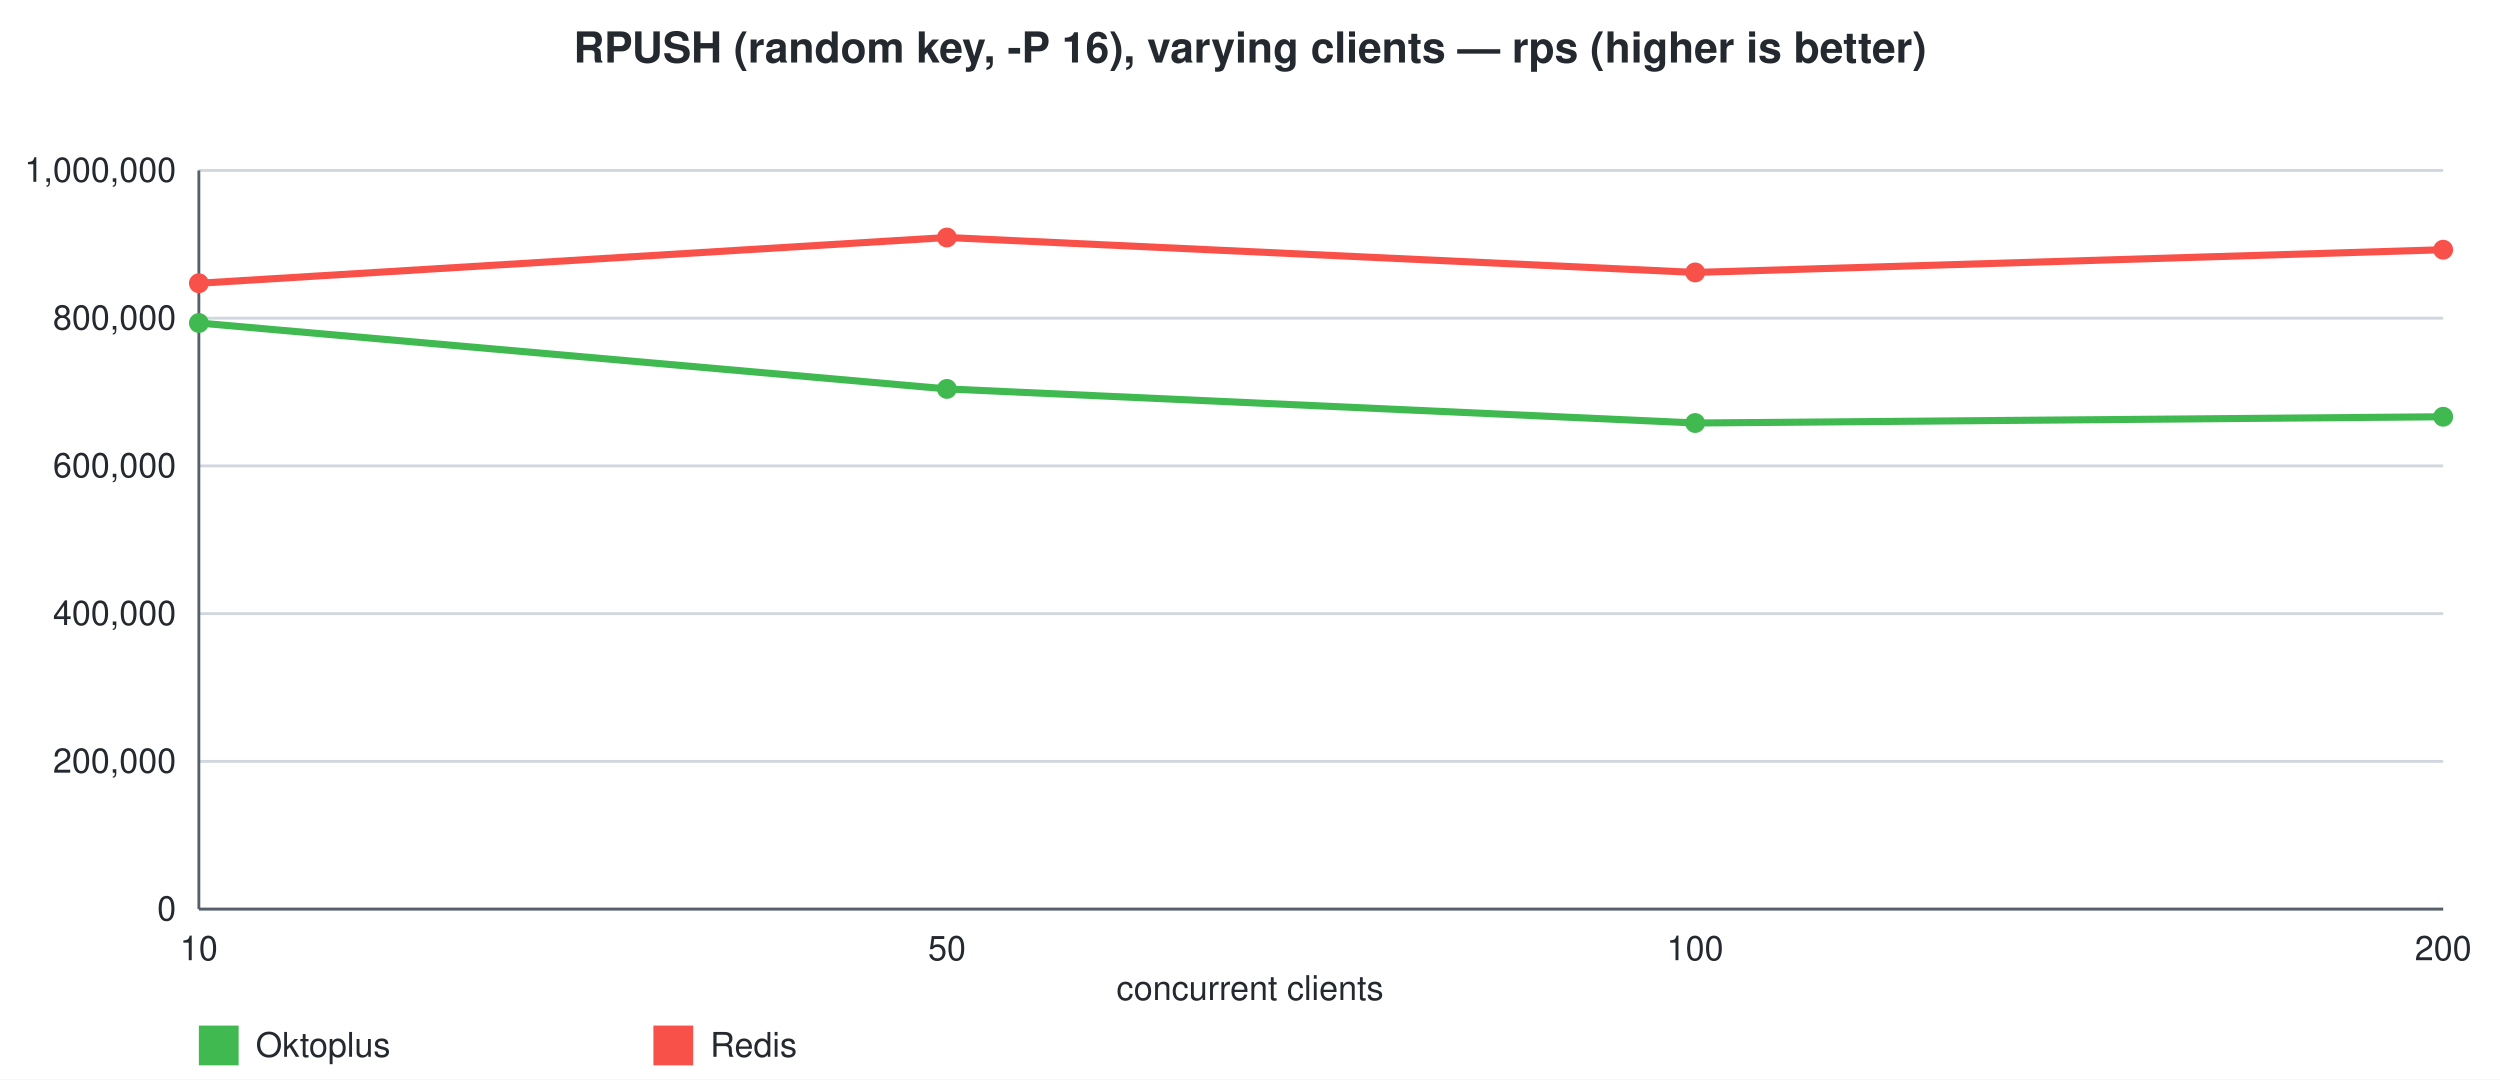
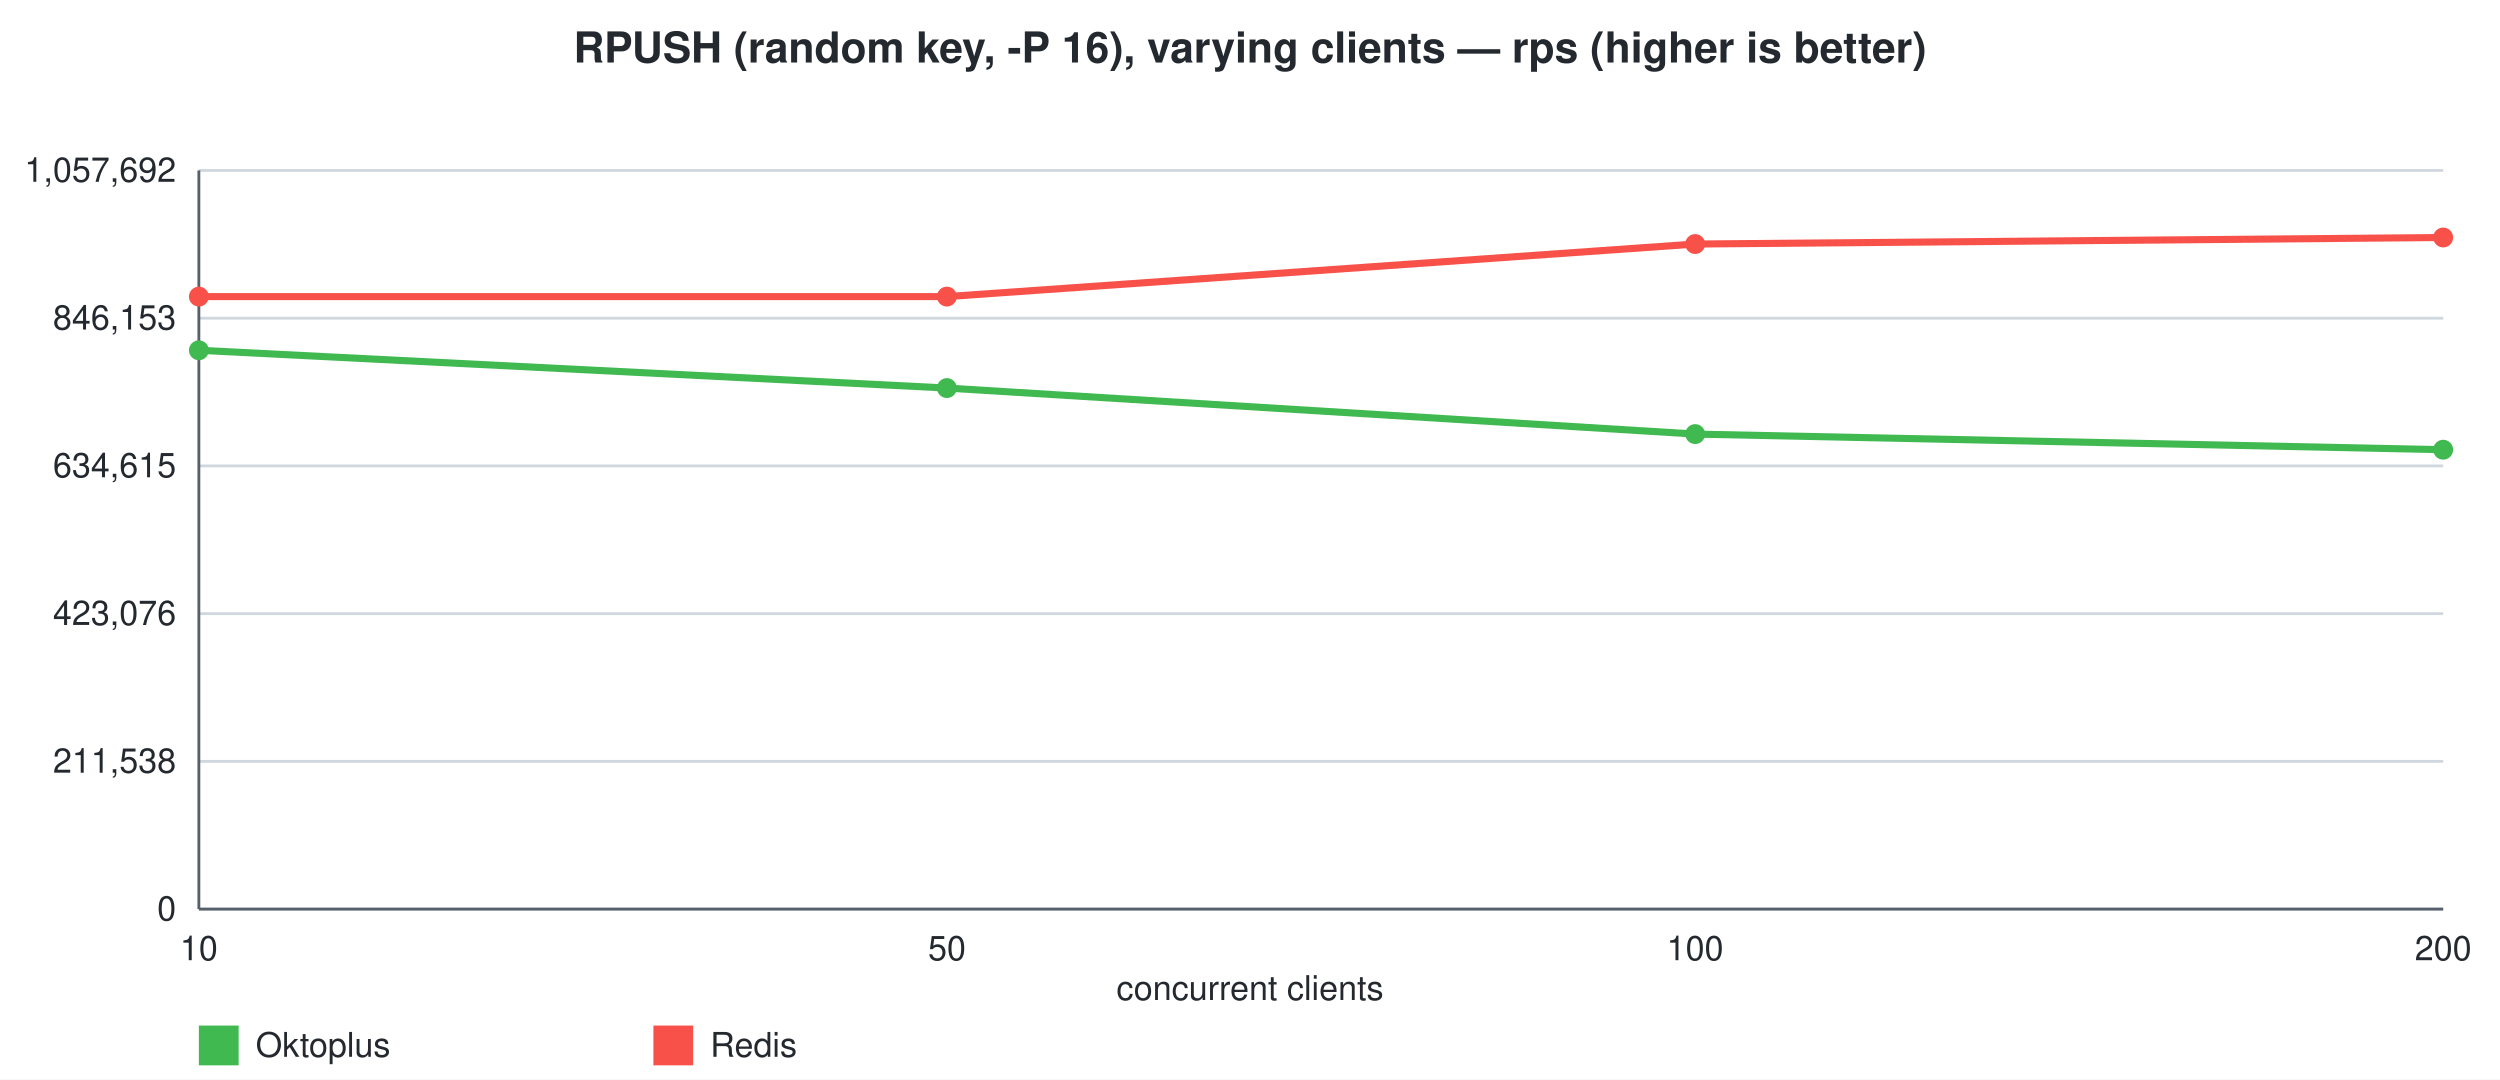
<svg xmlns="http://www.w3.org/2000/svg" width="880" height="380" viewBox="0 0 880 380" font-family="-apple-system, Segoe UI, Helvetica, Arial, sans-serif" font-size="12">
  <rect width="880" height="380" fill="#ffffff" />
  <text x="440.0" y="22" text-anchor="middle" fill="#24292f" font-size="15" font-weight="600">RPUSH (random key, -P 16), varying clients — rps (higher is better)</text>
  <line x1="70" y1="320.0" x2="860" y2="320.0" stroke="#d0d7de" stroke-width="1" />
  <text x="62" y="324.0" text-anchor="end" fill="#24292f">0</text>
  <line x1="70" y1="268.0" x2="860" y2="268.0" stroke="#d0d7de" stroke-width="1" />
-   <text x="62" y="272.0" text-anchor="end" fill="#24292f">200,000</text>
+   <text x="62" y="272.0" text-anchor="end" fill="#24292f">211,538</text>
  <line x1="70" y1="216.0" x2="860" y2="216.0" stroke="#d0d7de" stroke-width="1" />
-   <text x="62" y="220.0" text-anchor="end" fill="#24292f">400,000</text>
-   <line x1="70" y1="164" x2="860" y2="164" stroke="#d0d7de" stroke-width="1" />
-   <text x="62" y="168" text-anchor="end" fill="#24292f">600,000</text>
-   <line x1="70" y1="112.0" x2="860" y2="112.0" stroke="#d0d7de" stroke-width="1" />
-   <text x="62" y="116.0" text-anchor="end" fill="#24292f">800,000</text>
+   <text x="62" y="220.0" text-anchor="end" fill="#24292f">423,076</text>
+   <line x1="70" y1="164.0" x2="860" y2="164.0" stroke="#d0d7de" stroke-width="1" />
+   <text x="62" y="168.0" text-anchor="end" fill="#24292f">634,615</text>
+   <line x1="70" y1="112" x2="860" y2="112" stroke="#d0d7de" stroke-width="1" />
+   <text x="62" y="116" text-anchor="end" fill="#24292f">846,153</text>
  <line x1="70" y1="60.0" x2="860" y2="60.0" stroke="#d0d7de" stroke-width="1" />
-   <text x="62" y="64.0" text-anchor="end" fill="#24292f">1,000,000</text>
+   <text x="62" y="64.0" text-anchor="end" fill="#24292f">1,057,692</text>
  <line x1="70" y1="60" x2="70" y2="320" stroke="#57606a" stroke-width="1" />
  <line x1="70" y1="320" x2="860" y2="320" stroke="#57606a" stroke-width="1" />
  <text x="70.0" y="338" text-anchor="middle" fill="#24292f">10</text>
  <text x="333.333" y="338" text-anchor="middle" fill="#24292f">50</text>
  <text x="596.667" y="338" text-anchor="middle" fill="#24292f">100</text>
  <text x="860.0" y="338" text-anchor="middle" fill="#24292f">200</text>
  <text x="440.0" y="352" text-anchor="middle" fill="#24292f">concurrent clients</text>
-   <polyline fill="none" stroke="#3fb950" stroke-width="2.5" points="70.0,113.7 333.3,136.9 596.7,148.9 860.0,146.7" />
-   <circle cx="70.0" cy="113.7" r="3.5" fill="#3fb950" />
-   <circle cx="333.3" cy="136.9" r="3.5" fill="#3fb950" />
-   <circle cx="596.7" cy="148.9" r="3.5" fill="#3fb950" />
-   <circle cx="860.0" cy="146.7" r="3.5" fill="#3fb950" />
-   <polyline fill="none" stroke="#f85149" stroke-width="2.5" points="70.0,99.7 333.3,83.6 596.7,95.9 860.0,87.9" />
-   <circle cx="70.0" cy="99.7" r="3.5" fill="#f85149" />
-   <circle cx="333.3" cy="83.6" r="3.5" fill="#f85149" />
-   <circle cx="596.7" cy="95.9" r="3.5" fill="#f85149" />
-   <circle cx="860.0" cy="87.9" r="3.5" fill="#f85149" />
+   <polyline fill="none" stroke="#3fb950" stroke-width="2.5" points="70.0,123.3 333.3,136.6 596.7,152.8 860.0,158.3" />
+   <circle cx="70.0" cy="123.3" r="3.5" fill="#3fb950" />
+   <circle cx="333.3" cy="136.6" r="3.5" fill="#3fb950" />
+   <circle cx="596.7" cy="152.8" r="3.5" fill="#3fb950" />
+   <circle cx="860.0" cy="158.3" r="3.5" fill="#3fb950" />
+   <polyline fill="none" stroke="#f85149" stroke-width="2.5" points="70.0,104.4 333.3,104.4 596.7,85.9 860.0,83.6" />
+   <circle cx="70.0" cy="104.4" r="3.5" fill="#f85149" />
+   <circle cx="333.3" cy="104.4" r="3.5" fill="#f85149" />
+   <circle cx="596.7" cy="85.9" r="3.5" fill="#f85149" />
+   <circle cx="860.0" cy="83.6" r="3.5" fill="#f85149" />
  <rect x="70" y="361" width="14" height="14" fill="#3fb950" />
  <text x="90" y="372" fill="#24292f">Oktoplus</text>
  <rect x="230" y="361" width="14" height="14" fill="#f85149" />
  <text x="250" y="372" fill="#24292f">Redis</text>
</svg>
